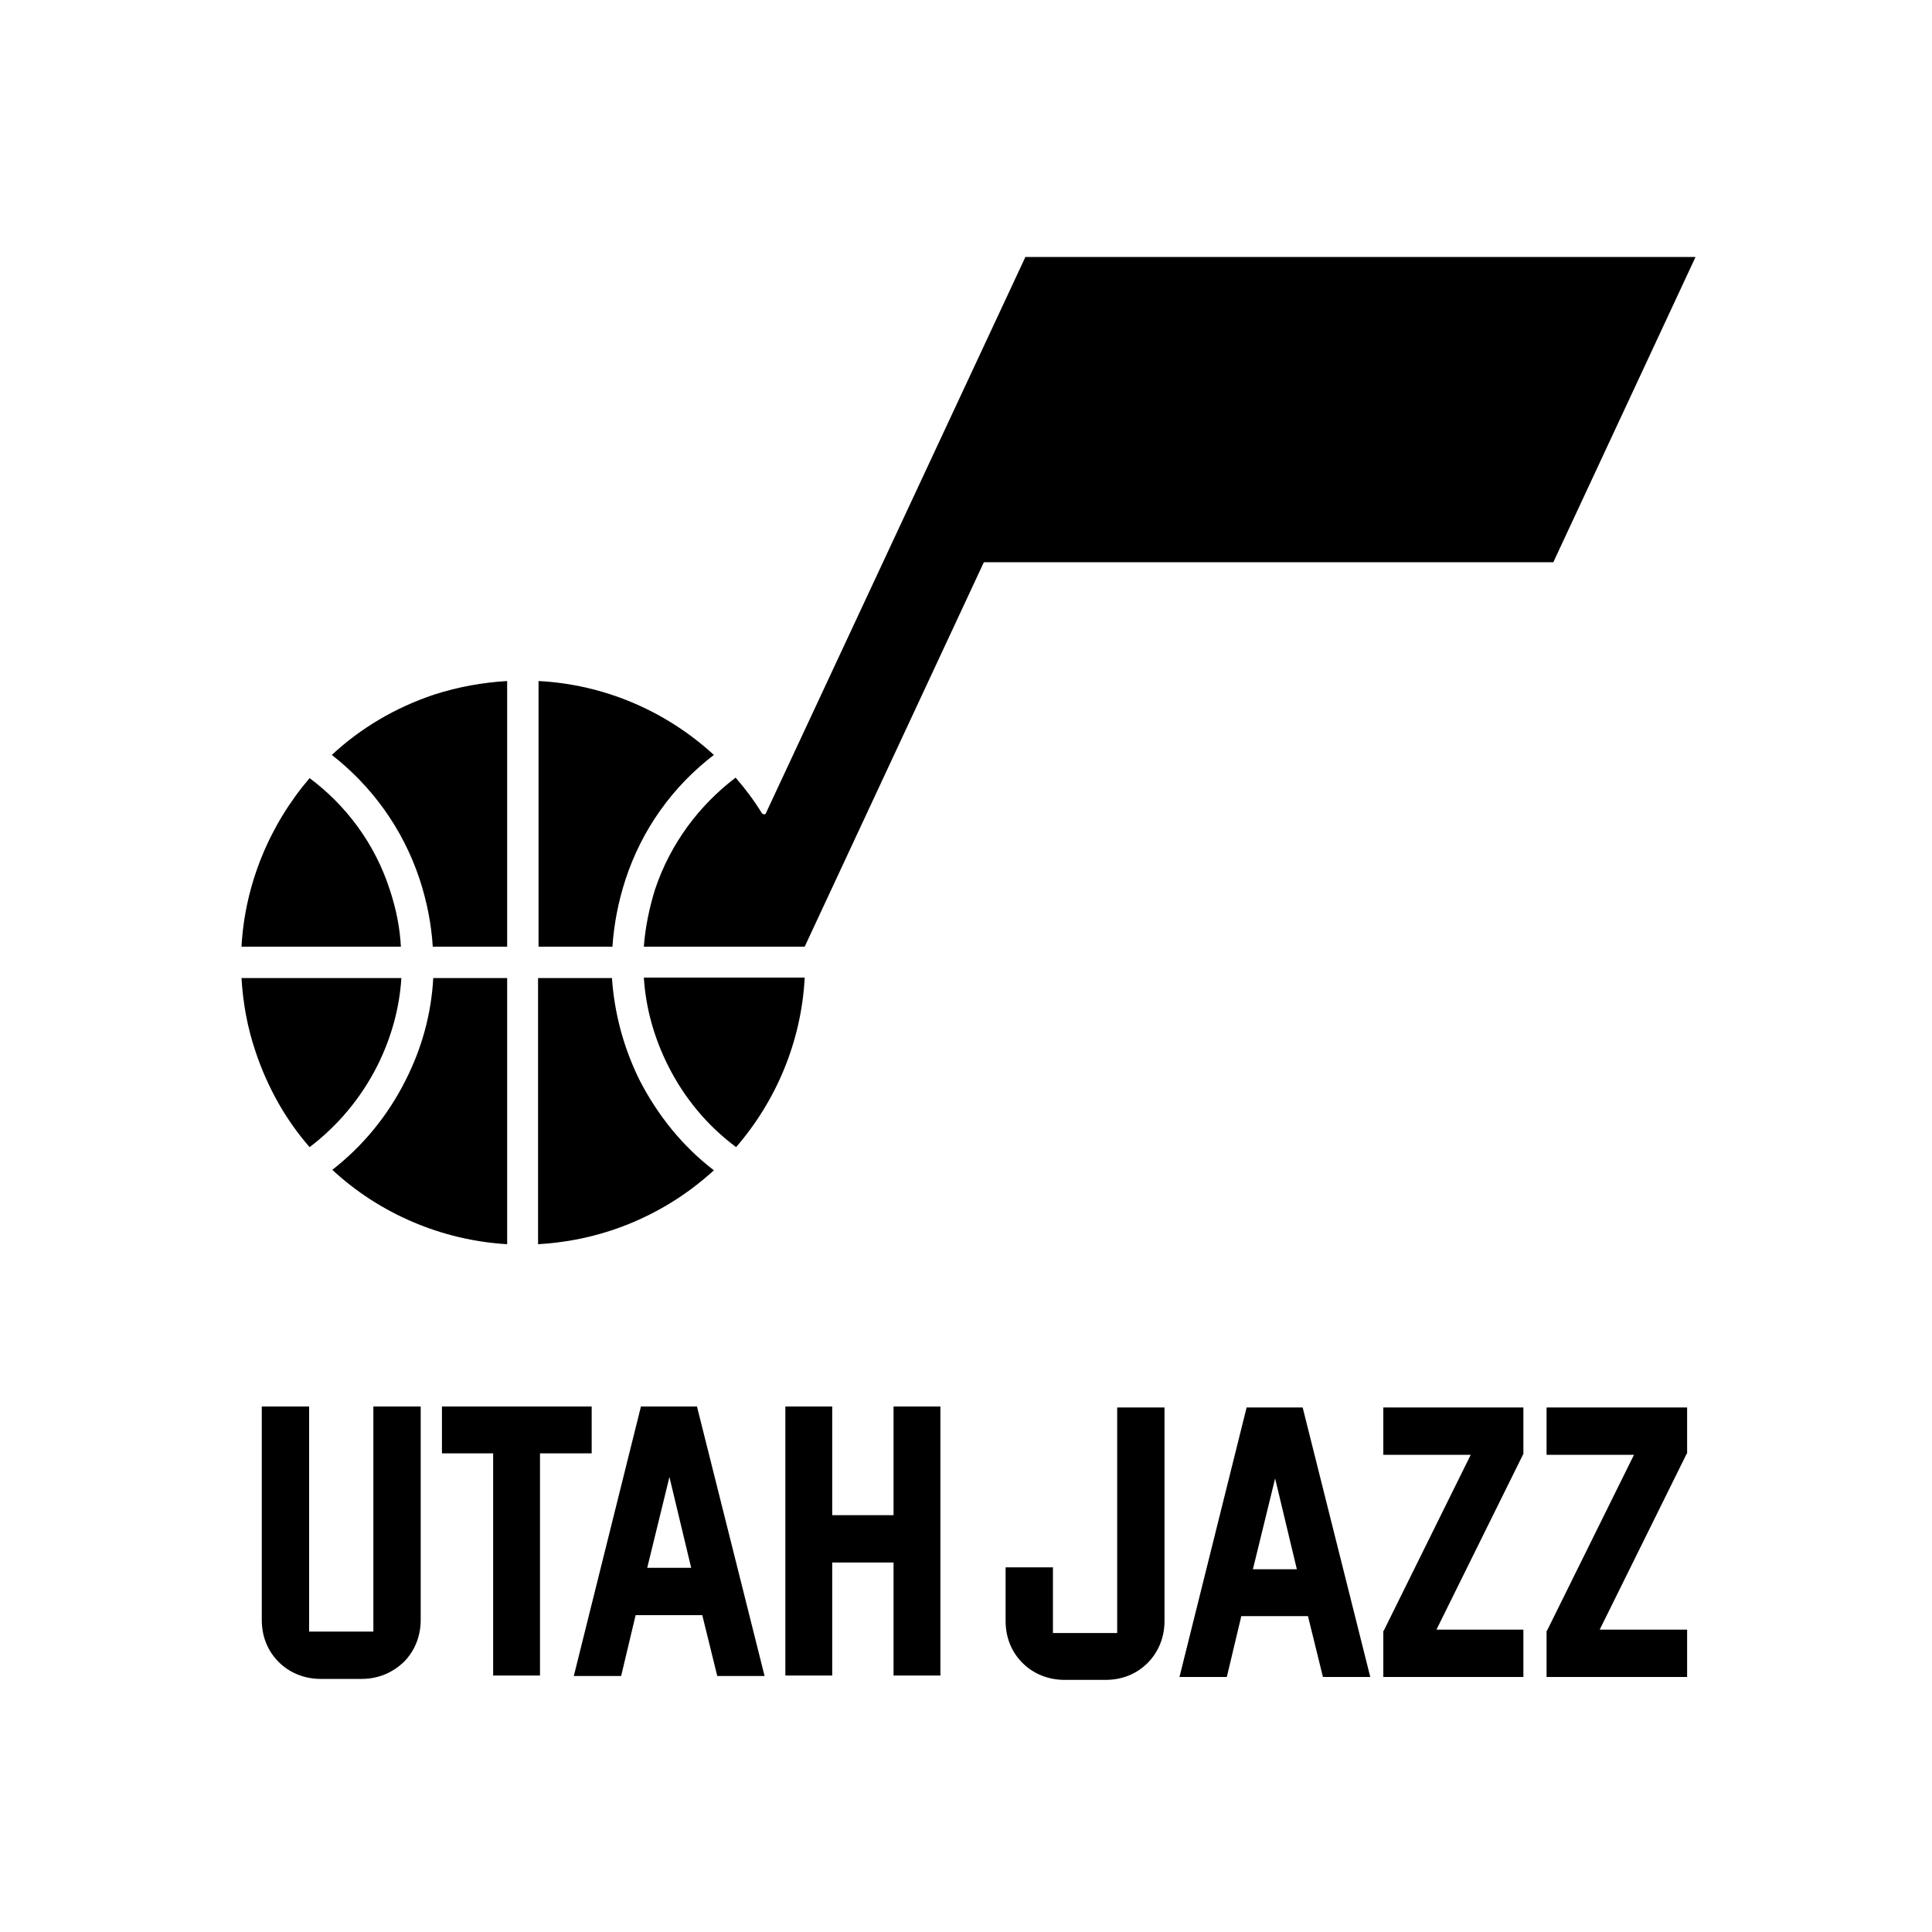
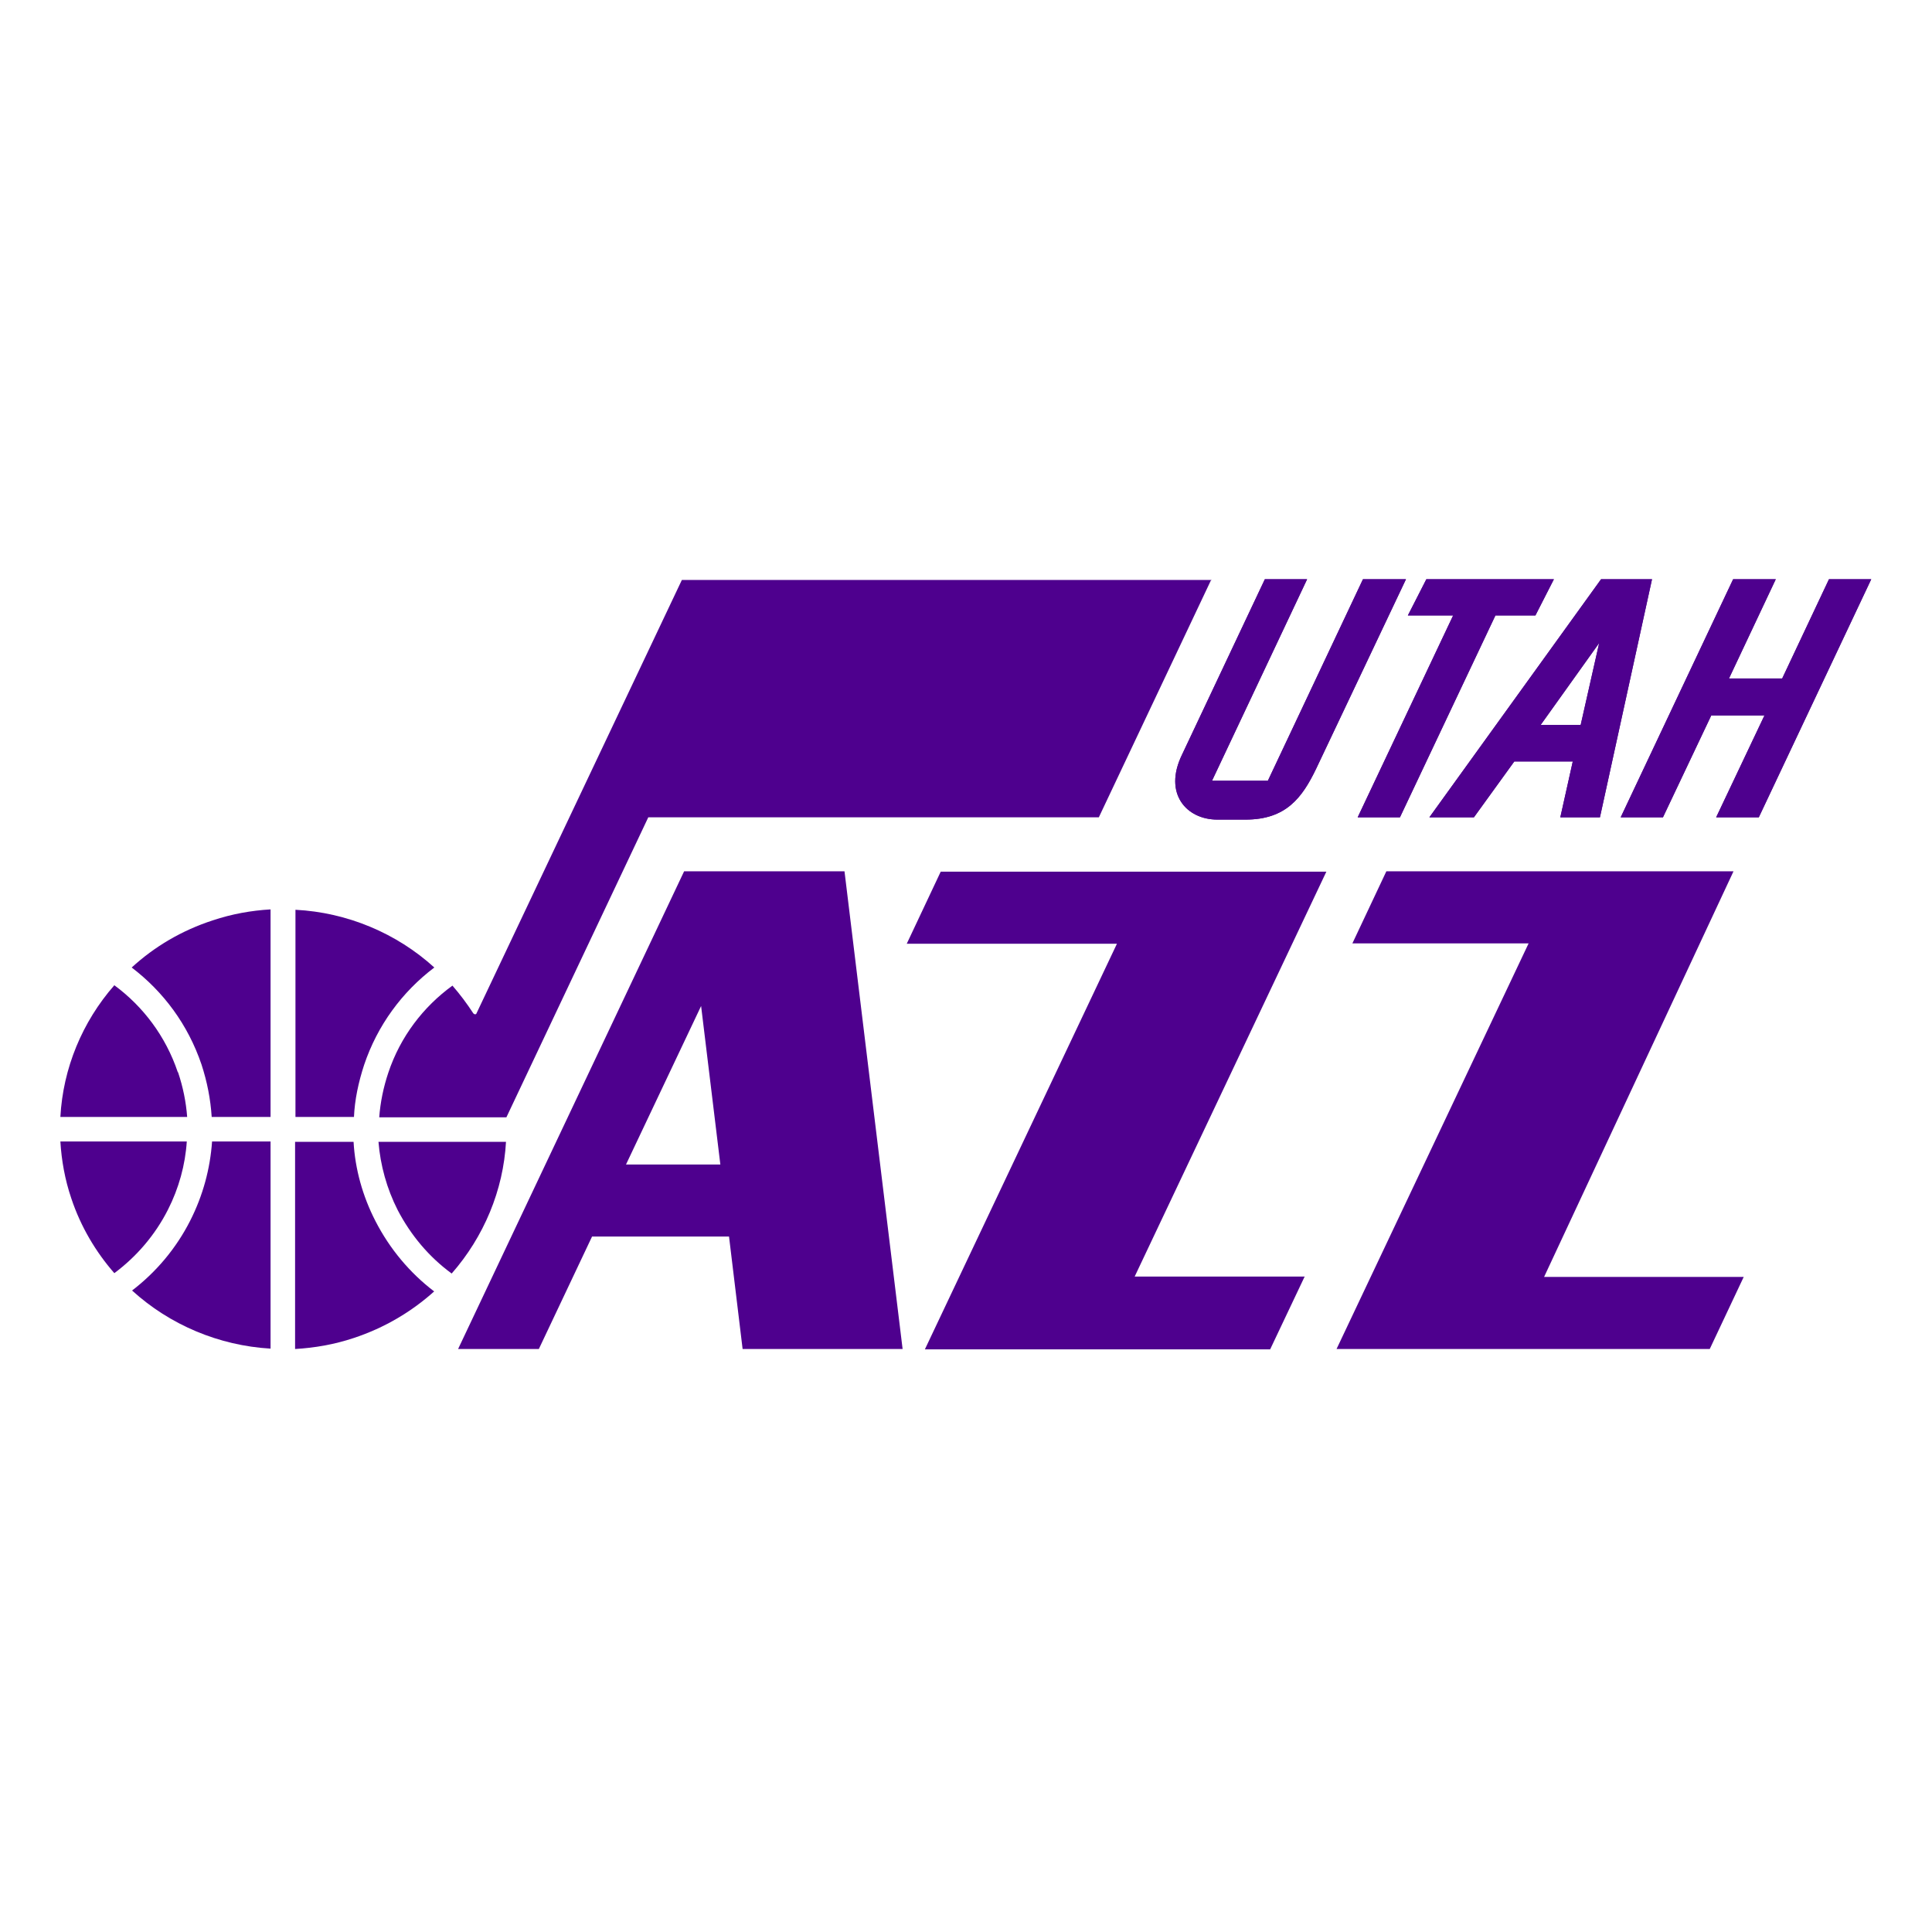
- <svg xmlns="http://www.w3.org/2000/svg" version="1.1" id="Layer_1" x="0px" y="0px" viewBox="0 0 400 400" style="enable-background:new 0 0 400 400;" xml:space="preserve">
-   <path d="M144.3,291.2h-11.6l-13.9,55.8h9.8l3-12.6h13.8l3.1,12.6h9.8L144.3,291.2z M134,324.6l4.6-18.8l4.5,18.8H134z" />
-   <polygon points="194.7,291.2 194.7,346.9 185,346.9 185,323.5 172.3,323.5 172.3,346.9 162.6,346.9 162.6,291.2 172.3,291.2   172.3,313.7 185,313.7 185,291.2 " />
-   <polygon points="122.5,300.9 111.8,300.9 111.8,346.9 102.1,346.9 102.1,300.9 91.5,300.9 91.5,291.2 122.5,291.2 " />
-   <path d="M87.1,291.2v44.2c0,3.3-1.2,6.4-3.5,8.7c-2.3,2.2-5.3,3.5-8.7,3.5h-8.5c-3.3,0-6.4-1.2-8.7-3.5c-2.3-2.3-3.5-5.3-3.5-8.7  v-44.2H64v46.6h13.3v-46.6H87.1z" />
-   <path d="M241.1,291.4v44.2c0,3.3-1.2,6.4-3.5,8.7c-2.3,2.3-5.3,3.5-8.7,3.5h-8.5c-3.3,0-6.4-1.2-8.7-3.5c-2.3-2.3-3.5-5.3-3.5-8.7  v-11.1h9.8v13.6h13.3l0-46.7H241.1z" />
-   <path d="M269.7,291.4h-11.6l-13.9,55.8h9.8l3-12.6h13.8l3.1,12.6h9.8L269.7,291.4z M268.5,324.9h-9.1l4.6-18.8L268.5,324.9z" />
-   <polygon points="315.4,301 297.4,337.4 315.4,337.4 315.4,347.2 286.4,347.2 286.4,337.7 286.5,337.6 304.5,301.2 286.4,301.2   286.4,291.4 315.4,291.4 315.4,300.9 " />
-   <polygon points="349.2,301 331.2,337.4 349.3,337.4 349.3,347.2 320.2,347.2 320.2,337.7 320.3,337.6 338.3,301.2 320.2,301.2   320.2,291.4 349.3,291.4 349.3,300.9 " />
-   <path d="M351,53.3l-29.4,63.1H203.7L166.6,196h-33.3c0.3-4,1.1-7.9,2.3-11.8c3.2-9.6,9.2-17.5,16.7-23.2c2,2.3,3.8,4.7,5.4,7.3  c0.3,0.4,0.8,0.4,0.9,0c0,0,0,0,0,0l53.7-115.1H351z" />
-   <path d="M78.1,220.7c-3.4,6.7-8.2,12.4-14,16.8c-4.9-5.6-8.7-12.3-11.2-19.8c-1.7-5-2.6-10.1-2.9-15.2h33.1  C82.7,208.8,81,214.9,78.1,220.7" />
-   <path d="M105,202.5v55.1c-13.5-0.8-26.4-6.3-36.2-15.4c6.3-4.9,11.5-11.2,15.2-18.6c3.4-6.7,5.3-13.8,5.7-21.1H105z" />
-   <path d="M80.7,184.2c1.3,3.9,2.1,7.9,2.3,11.8H50c0.7-12.9,5.8-25.2,14.1-34.9C71.6,166.7,77.6,174.6,80.7,184.2" />
-   <path d="M105,141V196H89.6c-0.3-4.7-1.2-9.3-2.7-13.9c-3.5-10.6-10-19.4-18.2-25.8c5.9-5.5,13.1-9.8,21.2-12.5  C94.9,142.2,99.9,141.3,105,141" />
-   <path d="M126.8,196h-15.3V141c13.6,0.7,26.4,6.2,36.3,15.3c-8.5,6.5-14.9,15.4-18.3,25.8C128,186.7,127.1,191.4,126.8,196" />
-   <path d="M147.8,242.3c-5.9,5.4-13,9.7-21.1,12.4c-5.1,1.7-10.2,2.6-15.3,2.9v-55.1h15.3c0.5,7.3,2.4,14.4,5.7,21.1  C136.2,231,141.4,237.4,147.8,242.3" />
-   <path d="M166.6,202.5c-0.7,13-5.8,25.3-14.2,35c-5.9-4.4-10.7-10.1-14.1-16.9c-2.9-5.8-4.6-11.9-5-18.2H166.6z" />
+ <svg xmlns="http://www.w3.org/2000/svg" id="Layer_1" version="1.1" viewBox="0 0 512 512">
+   <defs>
+     <style>
+       .st0 {
+         fill: #4e008e;
+       }
+     </style>
+   </defs>
+   <path class="st0" d="M321,153.6l-29.8,63h-119.4l-37.6,79.5h-33.7c.3-4,1.1-7.9,2.4-11.8,3.2-9.6,9.3-17.5,17-23.1,2,2.3,3.8,4.7,5.5,7.3.3.4.8.4.9,0l54.4-114.8h140.5Z" />
+   <path class="st0" d="M44.5,320.6c-3.4,6.7-8.3,12.4-14.2,16.8-4.9-5.6-8.9-12.3-11.4-19.8-1.7-5-2.6-10.1-2.9-15.1h33.5c-.4,6.2-2.1,12.4-5,18.1" />
+   <path class="st0" d="M71.7,302.5v54.9c-13.7-.8-26.7-6.3-36.7-15.4,6.4-4.9,11.7-11.2,15.4-18.5,3.4-6.7,5.3-13.8,5.8-21h15.5Z" />
+   <path class="st0" d="M47.2,284.2c1.3,3.9,2.1,7.8,2.4,11.8H16c.7-12.9,5.8-25.2,14.3-34.9,7.6,5.6,13.6,13.5,16.8,23Z" />
+   <path class="st0" d="M71.7,241.1v54.9h-15.6c-.3-4.7-1.2-9.3-2.7-13.9-3.6-10.6-10.1-19.3-18.5-25.7,6-5.5,13.2-9.8,21.5-12.5,5.1-1.7,10.2-2.6,15.3-2.9" />
+   <path class="st0" d="M93.8,296h-15.5v-54.9c13.7.7,26.8,6.2,36.8,15.3-8.6,6.5-15.1,15.4-18.6,25.8-1.5,4.6-2.5,9.2-2.7,13.9Z" />
+   <path class="st0" d="M115.1,342.2c-6,5.4-13.2,9.7-21.4,12.4-5.1,1.7-10.3,2.6-15.5,2.9v-54.9h15.5c.4,7.2,2.4,14.4,5.8,21,3.8,7.4,9.1,13.7,15.5,18.6" />
+   <path class="st0" d="M134.1,302.5c-.7,13-5.9,25.3-14.4,35-6-4.4-10.8-10.1-14.3-16.8-2.9-5.7-4.6-11.9-5.1-18.1h33.8Z" />
+   <path class="st0" d="M372.6,153.5l-23.8,50.2c-3.7,7.7-8,13.5-18.7,13.5h-7.5c-8.2,0-14.3-6.9-9.4-17.1l22-46.6h11.2l-25.2,53.4h14.8l25.2-53.4h11.2Z" />
+   <path class="st0" d="M406.9,163.1h-10.6l-25.3,53.5h-11.2l25.3-53.5h-12l4.9-9.6h33.8l-4.9,9.6Z" />
+   <path class="st0" d="M378.8,216.6l45.5-63.1h13.5l-13.8,63.1h-10.5l3.3-14.8h-15.5l-10.7,14.8h-11.9ZM418.9,192.1l4.9-21.7-15.5,21.7h10.5Z" />
+   <path class="st0" d="M429.5,216.6l29.8-63.1h11.3l-12.4,26.3h14.1l12.4-26.3h11.2l-29.8,63.1h-11.3l12.8-27h-14.1l-12.8,27h-11.2Z" />
+   <path class="st0" d="M372.6,153.5l-23.8,50.2c-3.7,7.7-8,13.5-18.7,13.5h-7.5c-8.2,0-14.3-6.9-9.4-17.1l22-46.6h11.2l-25.2,53.4h14.8l25.2-53.4h11.2Z" />
+   <path class="st0" d="M406.9,163.1h-10.6l-25.3,53.5h-11.2l25.3-53.5h-12l4.9-9.6h33.8l-4.9,9.6Z" />
+   <path class="st0" d="M378.8,216.6l45.5-63.1h13.5l-13.8,63.1h-10.5l3.3-14.8h-15.5l-10.7,14.8h-11.9ZM418.9,192.1l4.9-21.7-15.5,21.7h10.5Z" />
+   <path class="st0" d="M429.5,216.6l29.8-63.1h11.3l-12.4,26.3h14.1l12.4-26.3h11.2l-29.8,63.1h-11.3l12.8-27h-14.1l-12.8,27h-11.2Z" />
+   <path class="st0" d="M196.8,357.5h42.4s-15.4-126.6-15.4-126.6h-42.5l-59.9,126.6h21.4s14.1-29.8,14.1-29.8h36.3l3.6,29.8ZM165.9,308.6l19.9-42,5.1,42h-25Z" />
+   <path class="st0" d="M345.8,338.3h-45.1l50.8-107.3h-102.2l-9,19.1h55.7l-50.9,107.5h91.5l9.1-19.2Z" />
+   <path class="st0" d="M453.1,357.5l9-19.1h-52.9l50.2-107.5h-92l-9,19.1h46.7l-50.9,107.5h15.9s0,0,0,0h83Z" />
</svg>
